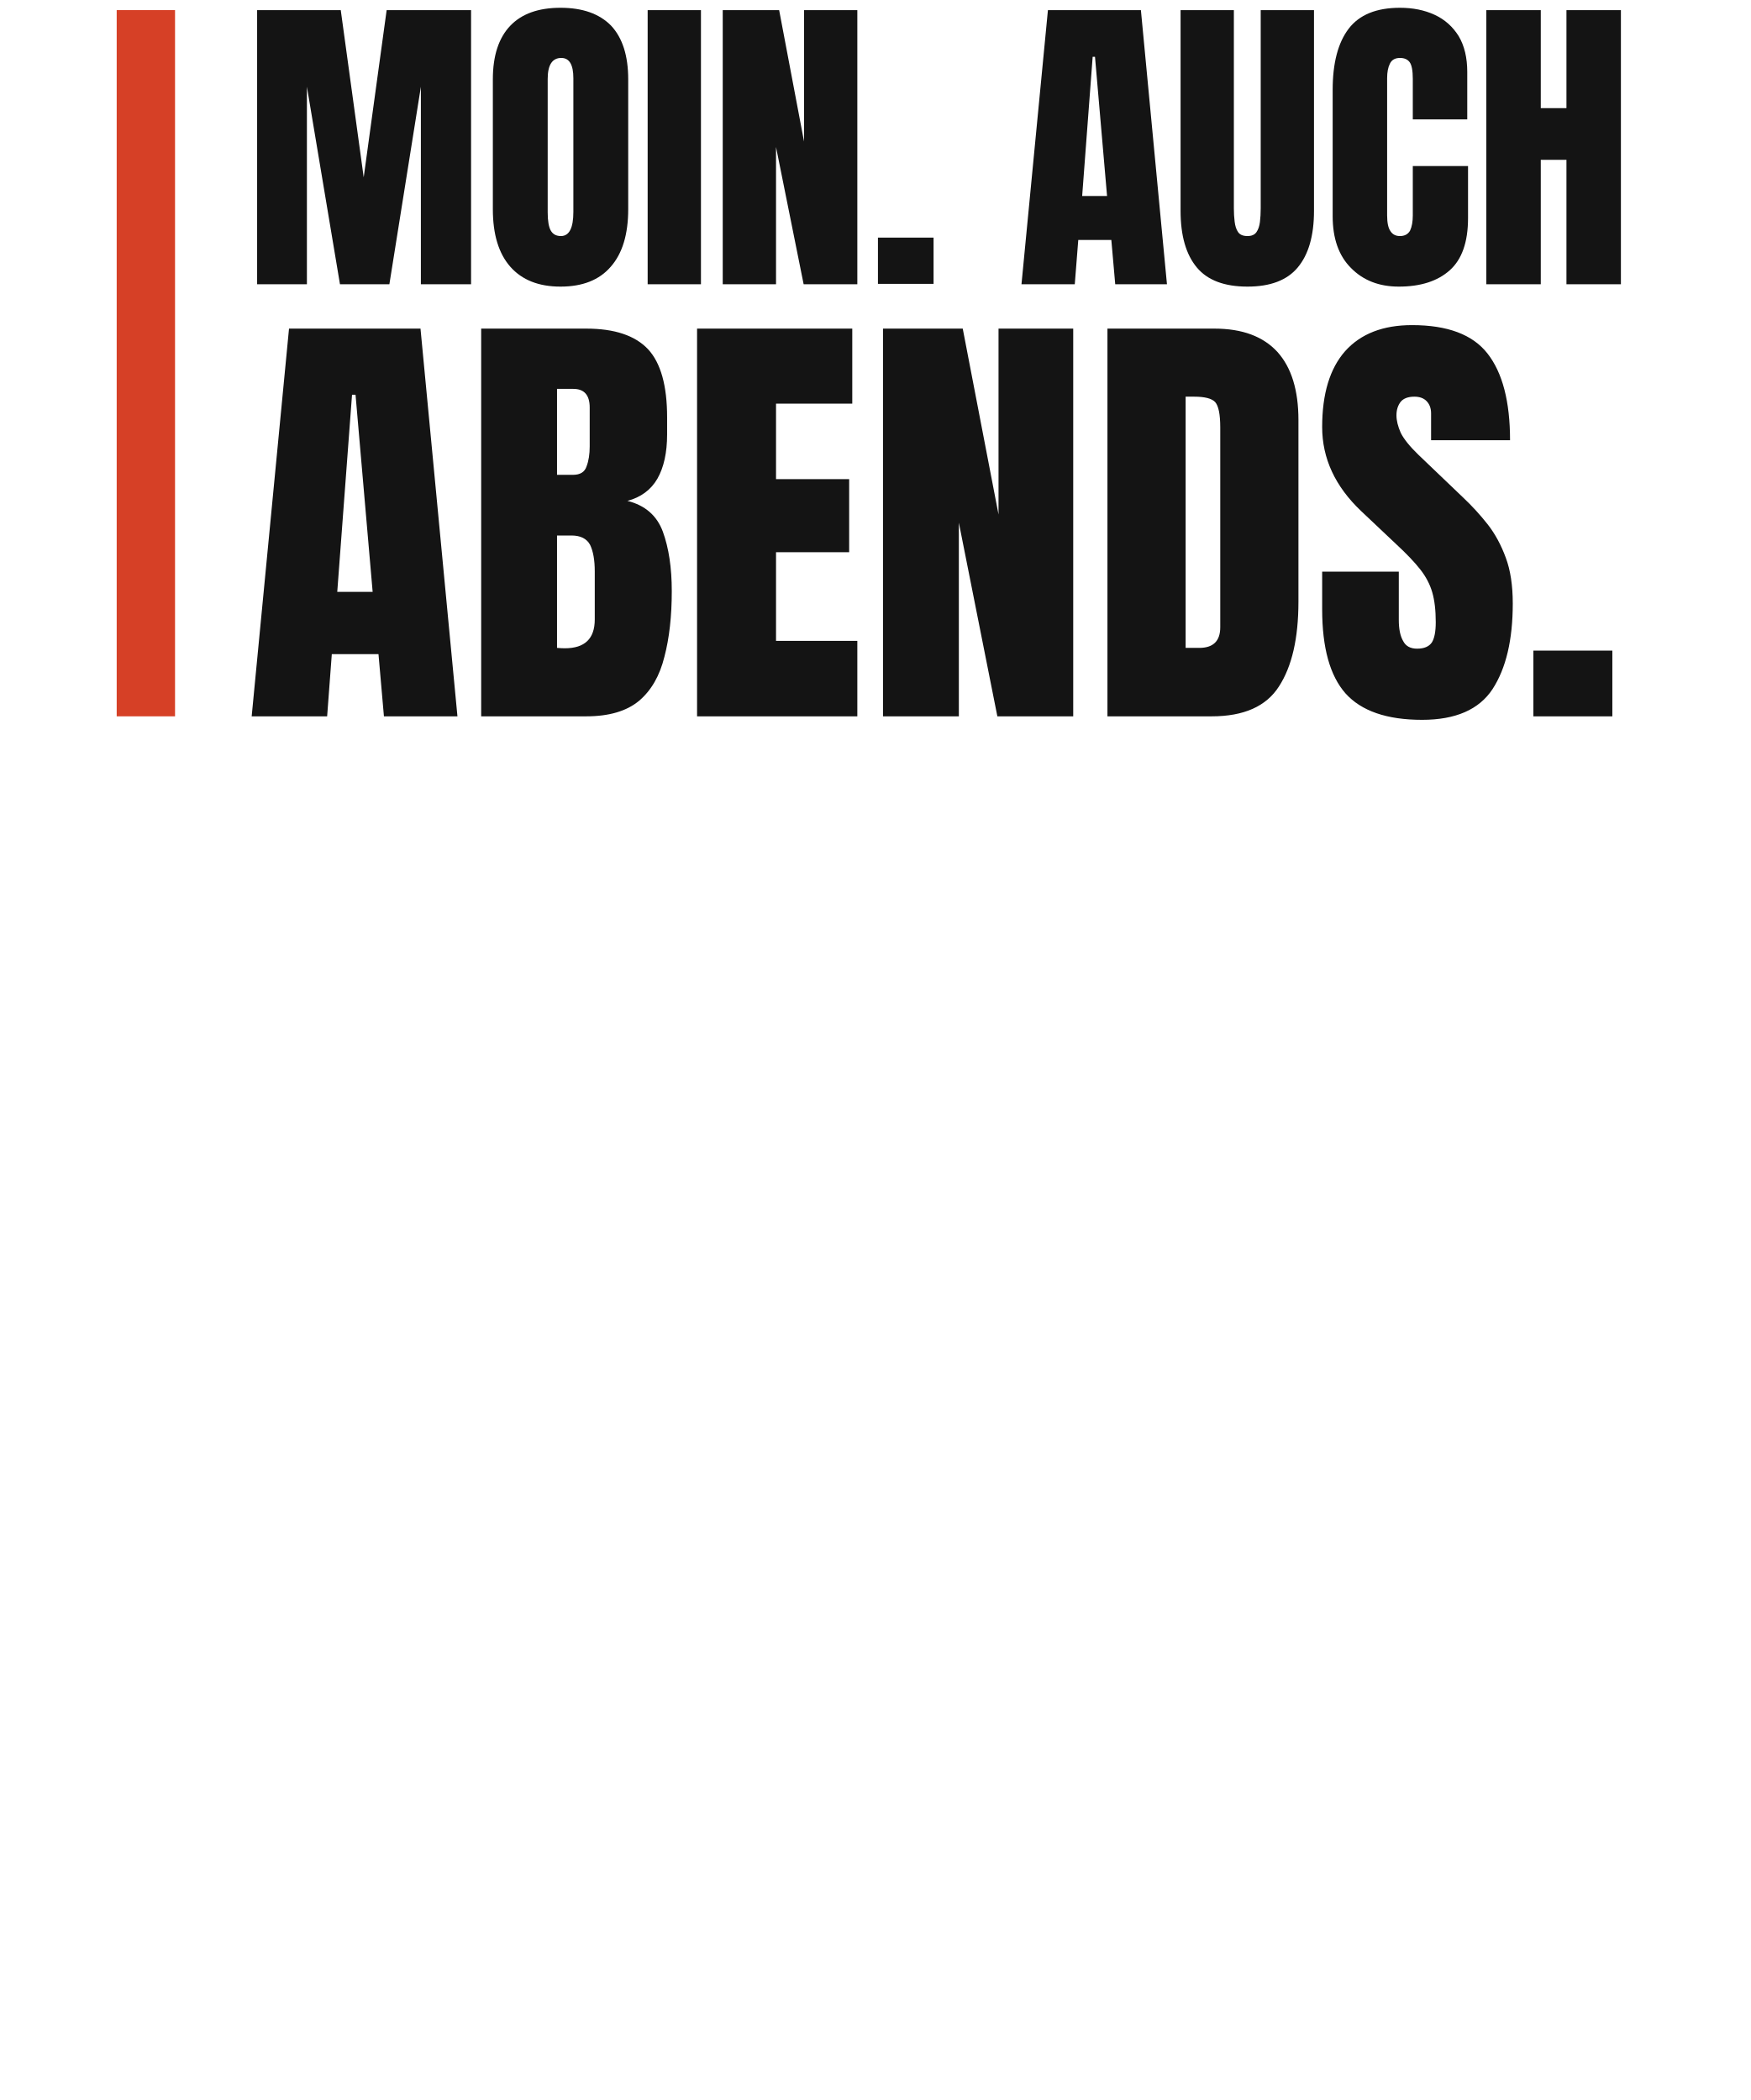
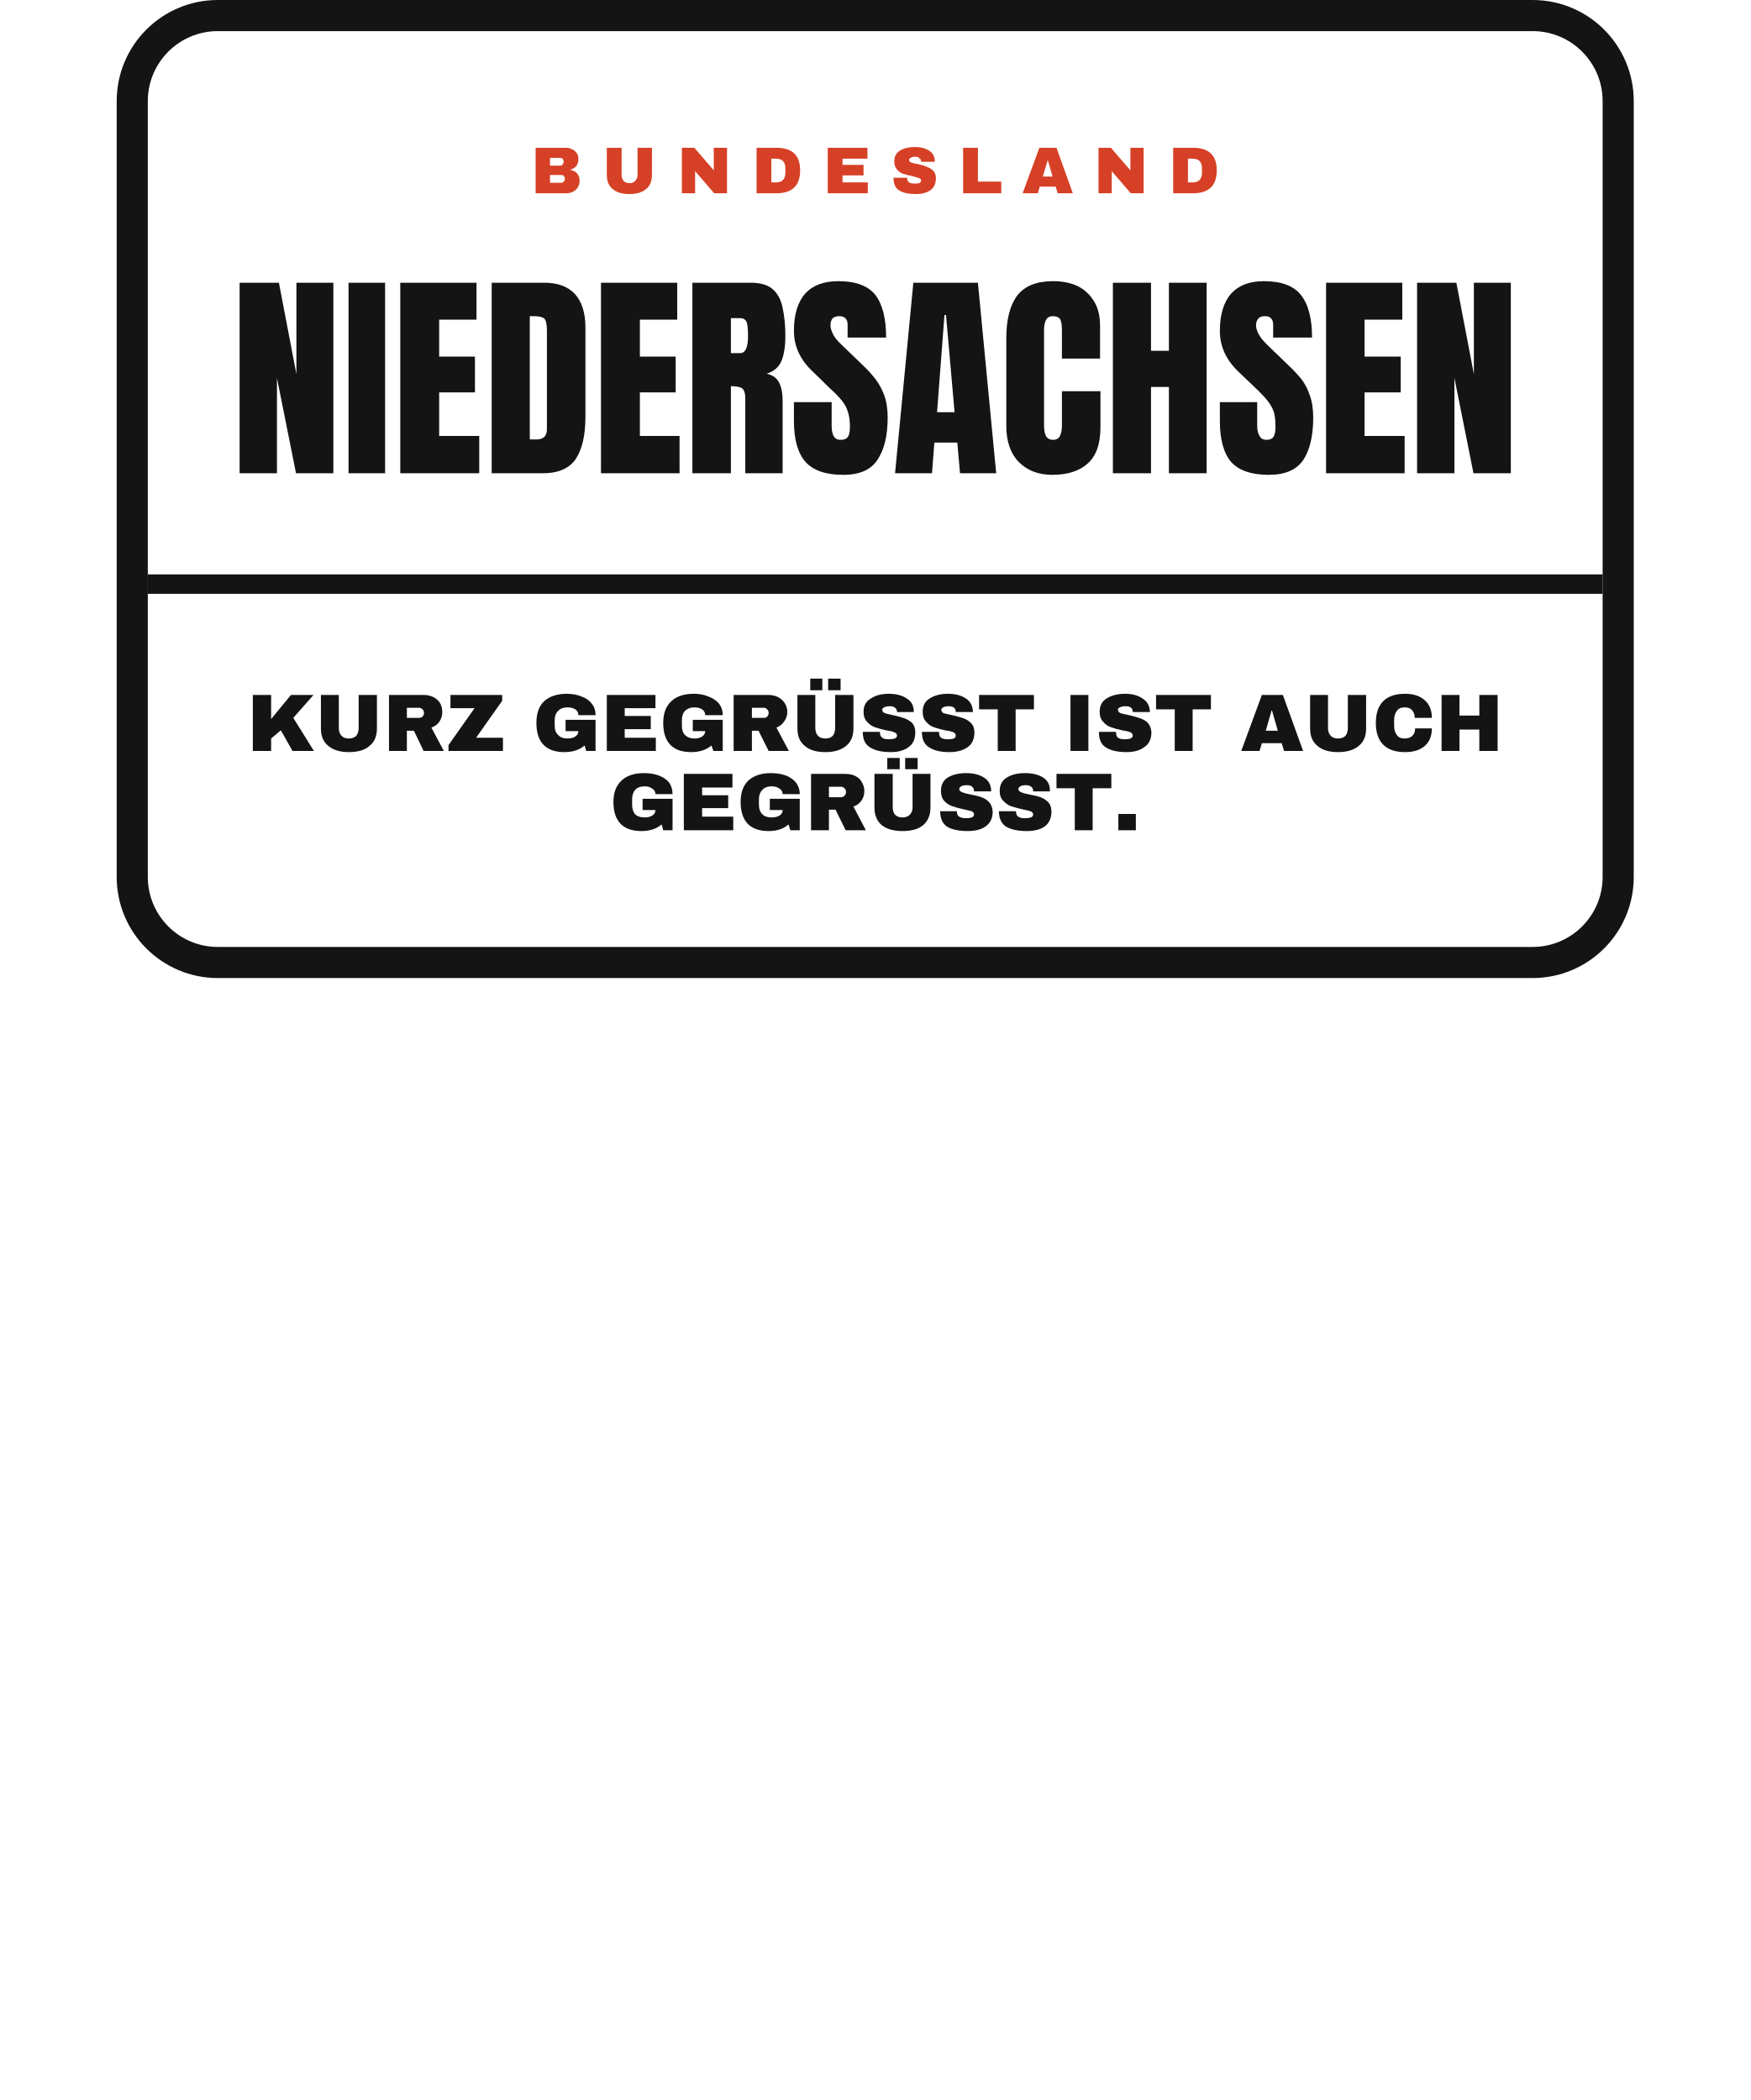
<svg xmlns="http://www.w3.org/2000/svg" width="4500" height="5400" viewBox="0 0 4500 5400">
  <g transform="translate(300,0) scale(1)">
-     <g transform="translate(0,26)">
-       <rect x="0" y="0" width="150" height="1816" fill="#D64026" />
-       <path d="M361 705V0H576L635 430L694 0H911V705H782V197L701 705H574L489 197V705ZM1141 711Q1057 711 1012 660Q967 609 967 512V178Q967 87 1012 40Q1056 -6 1141 -6Q1226 -6 1271 40Q1315 87 1315 178V512Q1315 609 1270 660Q1226 711 1141 711ZM1142 581Q1174 581 1174 519V175Q1174 123 1143 123Q1108 123 1108 177V520Q1108 553 1116 567Q1124 581 1142 581ZM1365 705V0H1502V705ZM1558 705V0H1703L1767 338V0H1904V705H1766L1695 352V705ZM1957 704V585H2100V704ZM2326 705 2394 0H2633L2700 705H2567L2557 591H2472L2463 705ZM2482 478H2546L2515 120H2509ZM2907 711Q2818 711 2777 662Q2735 612 2735 516V0H2872V510Q2872 528 2874 544Q2876 561 2883 571Q2890 581 2907 581Q2923 581 2930 571Q2937 561 2939 545Q2941 528 2941 510V0H3078V516Q3078 612 3036 662Q2995 711 2907 711ZM3296 711Q3220 711 3173 663Q3126 616 3126 530V205Q3126 102 3167 48Q3208 -6 3299 -6Q3349 -6 3388 12Q3427 30 3450 67Q3472 104 3472 159V281H3332V177Q3332 145 3324 134Q3316 123 3299 123Q3280 123 3273 138Q3266 152 3266 175V528Q3266 557 3275 569Q3283 581 3299 581Q3317 581 3325 567Q3332 552 3332 528V401H3474V535Q3474 627 3427 669Q3380 711 3296 711ZM3521 705V0H3661V252H3727V0H3867V705H3727V385H3661V705Z" fill="#141414" />
-       <path d="M347 1816 443 819H781L876 1816H687L673 1656H553L541 1816ZM567 1496H658L614 989H605ZM937 1816V819H1207Q1316 819 1366 872Q1415 925 1415 1047V1091Q1415 1161 1390 1205Q1365 1248 1313 1262Q1381 1279 1404 1341Q1427 1404 1427 1494Q1427 1591 1408 1663Q1390 1736 1343 1776Q1295 1816 1207 1816ZM1132 1195H1173Q1201 1195 1208 1173Q1216 1152 1216 1122V1022Q1216 974 1174 974H1132ZM1152 1641Q1229 1641 1229 1567V1443Q1229 1400 1217 1375Q1204 1351 1169 1351H1132V1640Q1144 1641 1152 1641ZM1492 1816V819H1891V1012H1695V1206H1883V1394H1695V1622H1904V1816ZM1970 1816V819H2175L2267 1297V819H2459V1816H2264L2165 1318V1816ZM2547 1816V819H2822Q2929 819 2984 879Q3038 939 3038 1054V1521Q3038 1662 2988 1739Q2939 1816 2815 1816ZM2748 1640H2783Q2837 1640 2837 1587V1073Q2837 1023 2824 1008Q2811 994 2770 994H2748ZM3356 1825Q3220 1825 3159 1757Q3099 1689 3099 1541V1444H3296V1568Q3296 1603 3307 1622Q3317 1642 3343 1642Q3370 1642 3381 1626Q3391 1610 3391 1574Q3391 1528 3382 1497Q3373 1466 3351 1438Q3329 1410 3289 1373L3199 1288Q3099 1193 3099 1072Q3099 944 3158 877Q3218 810 3330 810Q3467 810 3524 883Q3582 957 3582 1106H3379V1037Q3379 1017 3367 1005Q3356 994 3336 994Q3312 994 3301 1007Q3290 1021 3290 1042Q3290 1062 3301 1087Q3313 1111 3346 1143L3461 1253Q3496 1286 3525 1323Q3553 1359 3571 1408Q3589 1456 3589 1526Q3589 1666 3537 1746Q3485 1825 3356 1825ZM3642 1816V1647H3845V1816Z" fill="#141414" />
-     </g>
+     <path d="M260 0H3640A260 260 0 0 1 3900 260V2255A260 260 0 0 1 3640 2515H260A260 260 0 0 1 0 2255V260A260 260 0 0 1 260 0ZM260 80H3640A180 180 0 0 1 3820 260V2255A180 180 0 0 1 3640 2435H260A180 180 0 0 1 80 2255V260A180 180 0 0 1 260 80Z" fill="#141414" fill-rule="evenodd" />
+     <path d="M1187 409Q1187 430 1167 436V437Q1190 442 1190 466Q1190 475 1185 482Q1181 489 1173 493Q1165 497 1156 497H1077V380H1155Q1163 380 1171 384Q1178 387 1183 394Q1187 401 1187 409ZM1114 426H1140Q1144 426 1146 423Q1149 420 1149 416V415Q1149 411 1146 408Q1144 406 1140 406H1114ZM1114 470H1143Q1147 470 1149 467Q1152 464 1152 461V459Q1152 455 1149 452Q1147 450 1143 450H1114ZM1318 499Q1290 499 1275 486Q1260 474 1260 450V380H1298V449Q1298 459 1303 465Q1308 471 1318 471Q1328 471 1333 465Q1339 459 1339 449V380H1376V450Q1376 474 1361 486Q1346 499 1318 499ZM1536 497 1487 440V497H1453V380H1485L1535 438V380H1569V497ZM1757 438Q1757 497 1696 497H1645V380H1696Q1757 380 1757 438ZM1683 469H1695Q1719 469 1719 444V433Q1719 408 1695 408H1683ZM1828 380H1930V408H1866V424H1920V451H1866V469H1931V497H1828ZM2103 414V416H2068V415Q2068 410 2064 407Q2060 403 2053 403Q2045 403 2041 406Q2037 408 2037 411Q2037 416 2043 418Q2048 420 2060 422Q2074 425 2083 429Q2092 432 2099 439Q2106 446 2106 458Q2106 479 2092 489Q2078 499 2055 499Q2027 499 2012 490Q1997 481 1997 457H2032Q2032 466 2037 469Q2042 472 2051 472Q2058 472 2063 471Q2068 469 2068 464Q2068 460 2063 458Q2057 456 2046 453Q2031 450 2022 447Q2013 444 2006 436Q1999 428 1999 415Q1999 396 2014 387Q2029 378 2051 378Q2074 378 2088 387Q2103 396 2103 414ZM2176 380H2214V467H2274V497H2176ZM2419 497 2414 480H2373L2368 497H2329L2372 380H2416L2458 497ZM2381 454H2406L2394 413H2393ZM2607 497 2558 440V497H2524V380H2556L2606 438V380H2640V497ZM2828 438Q2828 497 2767 497H2716V380H2767Q2828 380 2828 438ZM2754 469H2766Q2790 469 2790 444V433Q2790 408 2766 408H2754Z" fill="#D64026" />
+     <path d="M316 1217V727H417L462 962V727H557V1217H461L412 972V1217ZM596 1217V727H690V1217ZM729 1217V727H925V822H829V917H921V1009H829V1121H932V1217ZM964 1217V727H1099Q1151 727 1178 756Q1205 786 1205 842V1072Q1205 1141 1181 1179Q1156 1217 1095 1217ZM1062 1130H1079Q1106 1130 1106 1104V851Q1106 827 1100 820Q1093 813 1073 813H1062ZM1245 1217V727H1441V822H1345V917H1437V1009H1345V1121H1447V1217ZM1480 1217V727H1630Q1668 727 1687 744Q1706 761 1712 792Q1719 823 1719 864Q1719 904 1709 928Q1699 952 1671 961Q1694 966 1703 984Q1712 1002 1712 1031V1217H1616V1025Q1616 1004 1607 998Q1598 993 1579 993V1217ZM1579 908H1603Q1623 908 1623 864Q1623 836 1619 827Q1614 818 1602 818H1579ZM1868 1221Q1801 1221 1771 1188Q1741 1154 1741 1082V1034H1838V1095Q1838 1112 1843 1121Q1848 1131 1861 1131Q1875 1131 1880 1123Q1885 1115 1885 1098Q1885 1075 1880 1060Q1876 1045 1865 1031Q1854 1017 1834 999L1791 957Q1741 911 1741 851Q1741 788 1770 755Q1799 723 1855 723Q1922 723 1950 758Q1978 794 1978 868H1879V834Q1879 824 1873 818Q1867 813 1858 813Q1846 813 1840 819Q1835 826 1835 836Q1835 846 1841 858Q1846 870 1863 886L1919 940Q1936 956 1950 974Q1964 992 1973 1016Q1982 1040 1982 1074Q1982 1143 1956 1182Q1931 1221 1868 1221ZM2001 1217 2048 727H2214L2261 1217H2168L2161 1138H2102L2096 1217ZM2109 1060H2154L2132 810H2128ZM2405 1221Q2352 1221 2319 1188Q2287 1155 2287 1095V869Q2287 798 2315 760Q2344 723 2407 723Q2442 723 2469 735Q2496 748 2512 774Q2528 799 2528 838V922H2430V850Q2430 828 2425 820Q2419 813 2407 813Q2394 813 2389 823Q2384 832 2384 849V1094Q2384 1114 2390 1123Q2396 1131 2407 1131Q2420 1131 2425 1121Q2430 1110 2430 1094V1006H2529V1099Q2529 1163 2496 1192Q2464 1221 2405 1221ZM2561 1217V727H2659V902H2705V727H2802V1217H2705V995H2659V1217ZM2962 1221Q2895 1221 2865 1188Q2836 1154 2836 1082V1034H2932V1095Q2932 1112 2938 1121Q2943 1131 2956 1131Q2969 1131 2974 1123Q2979 1115 2979 1098Q2979 1075 2975 1060Q2970 1045 2959 1031Q2948 1017 2929 999L2885 957Q2836 911 2836 851Q2836 788 2865 755Q2894 723 2949 723Q3016 723 3044 758Q3073 794 3073 868H2973V834Q2973 824 2967 818Q2962 813 2952 813Q2940 813 2935 819Q2929 826 2929 836Q2929 846 2935 858Q2941 870 2957 886L3013 940Q3030 956 3045 974Q3059 992 3067 1016Q3076 1040 3076 1074Q3076 1143 3051 1182Q3025 1221 2962 1221ZM3109 1217V727H3305V822H3208V917H3301V1009H3208V1121H3311V1217ZM3343 1217V727H3444L3489 962V727H3584V1217H3488L3439 972V1217Z" fill="#141414" />
+     <rect x="80" y="1477" width="3740" height="50" fill="#141414" />
+     <path d="M448 1787H506L454 1846L507 1931H452L422 1878L397 1899V1931H350V1787H397V1849ZM597 1934Q563 1934 544 1918Q525 1903 525 1873V1787H571V1872Q571 1885 578 1892Q584 1899 597 1899Q609 1899 616 1892Q622 1884 622 1872V1787H669V1873Q669 1903 650 1918Q632 1934 597 1934ZM809 1871 841 1931H789L764 1879H746V1931H700V1787H788Q804 1787 815 1793Q826 1799 832 1809Q837 1819 837 1831Q837 1844 830 1855Q823 1866 809 1871ZM777 1820H746V1846H777Q782 1846 786 1843Q790 1839 790 1833Q790 1827 786 1824Q782 1820 777 1820ZM924 1897H993V1931H853V1916L920 1821H858V1787H991V1802ZM1231 1839H1187Q1187 1830 1179 1824Q1171 1819 1159 1819Q1143 1819 1135 1828Q1126 1836 1126 1852V1866Q1126 1882 1135 1890Q1143 1899 1159 1899Q1171 1899 1179 1894Q1187 1888 1187 1880H1154V1851H1231V1931H1207L1203 1917Q1183 1934 1151 1934Q1115 1934 1097 1915Q1079 1896 1079 1859Q1079 1822 1099 1803Q1120 1784 1158 1784Q1178 1784 1195 1791Q1212 1797 1221 1809Q1231 1821 1231 1839ZM1260 1787H1385V1821H1306V1841H1373V1875H1306V1897H1386V1931H1260ZM1558 1839H1513Q1513 1830 1505 1824Q1497 1819 1486 1819Q1470 1819 1461 1828Q1453 1836 1453 1852V1866Q1453 1882 1461 1890Q1470 1899 1486 1899Q1497 1899 1505 1894Q1513 1888 1513 1880H1481V1851H1558V1931H1534L1529 1917Q1509 1934 1477 1934Q1441 1934 1423 1915Q1405 1896 1405 1859Q1405 1822 1426 1803Q1446 1784 1484 1784Q1505 1784 1521 1791Q1538 1797 1548 1809Q1558 1821 1558 1839ZM1696 1871 1728 1931H1676L1650 1879H1633V1931H1586V1787H1675Q1690 1787 1701 1793Q1712 1799 1718 1809Q1724 1819 1724 1831Q1724 1844 1716 1855Q1709 1866 1696 1871ZM1663 1820H1633V1846H1663Q1669 1846 1672 1843Q1676 1839 1676 1833Q1676 1827 1672 1824Q1669 1820 1663 1820ZM1783 1775V1745H1814V1775ZM1829 1775V1745H1861V1775ZM1822 1934Q1787 1934 1769 1918Q1750 1903 1750 1873V1787H1796V1872Q1796 1885 1803 1892Q1809 1899 1822 1899Q1834 1899 1841 1892Q1847 1884 1847 1872V1787H1894V1873Q1894 1903 1875 1918Q1856 1934 1822 1934ZM2049 1829V1831H2006V1830Q2006 1824 2001 1820Q1997 1816 1987 1816Q1978 1816 1973 1819Q1968 1821 1968 1825Q1968 1831 1975 1834Q1981 1836 1996 1839Q2014 1843 2025 1847Q2036 1851 2045 1859Q2053 1868 2053 1883Q2053 1909 2036 1921Q2019 1934 1990 1934Q1956 1934 1937 1922Q1918 1911 1918 1882H1962Q1962 1893 1968 1897Q1973 1901 1985 1901Q1994 1901 2000 1899Q2006 1897 2006 1891Q2006 1886 1999 1883Q1993 1880 1978 1878Q1961 1874 1949 1870Q1938 1866 1929 1856Q1920 1847 1920 1830Q1920 1807 1939 1796Q1957 1784 1985 1784Q2013 1784 2031 1796Q2049 1807 2049 1829ZM2201 1829V1831H2157V1830Q2157 1824 2153 1820Q2148 1816 2139 1816Q2129 1816 2125 1819Q2120 1821 2120 1825Q2120 1831 2126 1834Q2133 1836 2148 1839Q2165 1843 2177 1847Q2188 1851 2196 1859Q2205 1868 2205 1883Q2205 1909 2188 1921Q2170 1934 2141 1934Q2107 1934 2089 1922Q2070 1911 2070 1882H2114Q2114 1893 2119 1897Q2125 1901 2137 1901Q2146 1901 2152 1899Q2157 1897 2157 1891Q2157 1886 2151 1883Q2145 1880 2130 1878Q2112 1874 2101 1870Q2089 1866 2081 1856Q2072 1847 2072 1830Q2072 1807 2090 1796Q2109 1784 2137 1784Q2165 1784 2183 1796Q2200 1807 2201 1829ZM2311 1824V1931H2265V1824H2217V1787H2358V1824ZM2452 1931V1787H2498V1931ZM2656 1829V1831H2612V1830Q2612 1824 2608 1820Q2603 1816 2594 1816Q2584 1816 2579 1819Q2574 1821 2574 1825Q2574 1831 2581 1834Q2588 1836 2603 1839Q2620 1843 2631 1847Q2643 1851 2651 1859Q2659 1868 2660 1883Q2660 1909 2642 1921Q2625 1934 2596 1934Q2562 1934 2543 1922Q2525 1911 2525 1882H2569Q2569 1893 2574 1897Q2580 1901 2592 1901Q2601 1901 2606 1899Q2612 1897 2612 1891Q2612 1886 2606 1883Q2599 1880 2585 1878Q2567 1874 2556 1870Q2544 1866 2536 1856Q2527 1847 2527 1830Q2527 1807 2545 1796Q2564 1784 2592 1784Q2620 1784 2637 1796Q2655 1807 2656 1829ZM2766 1824V1931H2720V1824H2672V1787H2813V1824ZM3001 1931 2995 1911H2944L2938 1931H2891L2944 1787H2998L3050 1931ZM2954 1879H2985L2970 1827H2969ZM3140 1934Q3105 1934 3087 1918Q3068 1903 3068 1873V1787H3114V1872Q3114 1885 3121 1892Q3127 1899 3140 1899Q3152 1899 3159 1892Q3165 1884 3165 1872V1787H3212V1873Q3212 1903 3193 1918Q3174 1934 3140 1934ZM3381 1846H3337Q3337 1834 3330 1826Q3324 1819 3311 1819Q3297 1819 3291 1828Q3284 1837 3284 1852V1866Q3284 1881 3291 1890Q3297 1899 3311 1899Q3324 1899 3331 1892Q3338 1885 3338 1873H3381Q3381 1902 3363 1918Q3345 1934 3312 1934Q3275 1934 3256 1915Q3237 1896 3237 1859Q3237 1822 3256 1803Q3275 1784 3312 1784Q3344 1784 3362 1800Q3381 1816 3381 1846ZM3503 1931V1876H3452V1931H3406V1787H3452V1840H3503V1787H3550V1931Z" fill="#141414" />
+     <path d="M1429 2042H1385Q1385 2033 1377 2028Q1369 2022 1358 2022Q1341 2022 1333 2031Q1325 2040 1325 2056V2069Q1325 2085 1333 2094Q1341 2102 1358 2102Q1369 2102 1377 2097Q1385 2092 1385 2083H1352V2054H1429V2135H1405L1401 2120Q1381 2137 1349 2137Q1313 2137 1295 2118Q1277 2099 1277 2062Q1277 2026 1298 2007Q1318 1988 1356 1988Q1377 1988 1393 1994Q1410 2000 1420 2012Q1429 2025 1429 2042ZM1458 1990H1583V2025H1505V2045H1572V2078H1505V2100H1585V2135H1458ZM1756 2042H1712Q1712 2033 1704 2028Q1696 2022 1684 2022Q1668 2022 1660 2031Q1651 2040 1651 2056V2069Q1651 2085 1660 2094Q1668 2102 1684 2102Q1696 2102 1704 2097Q1712 2092 1712 2083H1679V2054H1756V2135H1732L1727 2120Q1708 2137 1676 2137Q1640 2137 1622 2118Q1604 2099 1604 2062Q1604 2026 1624 2007Q1645 1988 1682 1988Q1703 1988 1720 1994Q1736 2000 1746 2012Q1756 2025 1756 2042ZM1894 2074 1926 2135H1874L1848 2082H1831V2135H1785V1990H1873Q1889 1990 1900 1996Q1911 2002 1916 2012Q1922 2022 1922 2034Q1922 2048 1915 2058Q1908 2069 1894 2074ZM1862 2023H1831V2050H1862Q1867 2050 1871 2046Q1875 2042 1875 2036Q1875 2031 1871 2027Q1867 2023 1862 2023ZM1981 1978V1949H2013V1978ZM2027 1978V1949H2059V1978ZM2020 2137Q1986 2137 1967 2122Q1948 2106 1948 2076V1990H1995V2076Q1995 2088 2001 2095Q2008 2102 2020 2102Q2032 2102 2039 2095Q2046 2088 2046 2076V1990H2092V2076Q2092 2106 2073 2122Q2055 2137 2020 2137ZM2248 2032V2035H2204V2034Q2204 2027 2199 2023Q2195 2019 2185 2019Q2176 2019 2171 2022Q2166 2025 2166 2029Q2166 2034 2173 2037Q2180 2040 2195 2043Q2212 2046 2223 2050Q2235 2054 2243 2063Q2251 2072 2252 2087Q2252 2112 2234 2125Q2217 2137 2188 2137Q2154 2137 2135 2126Q2117 2114 2117 2086H2160Q2160 2097 2166 2100Q2172 2104 2184 2104Q2193 2104 2198 2102Q2204 2100 2204 2094Q2204 2089 2198 2086Q2191 2084 2177 2081Q2159 2077 2148 2073Q2136 2069 2127 2059Q2119 2050 2119 2034Q2119 2010 2137 1999Q2156 1988 2184 1988Q2211 1988 2229 1999Q2247 2010 2248 2032ZM2399 2032V2035H2356V2034Q2356 2027 2351 2023Q2346 2019 2337 2019Q2328 2019 2323 2022Q2318 2025 2318 2029Q2318 2034 2325 2037Q2331 2040 2346 2043Q2364 2046 2375 2050Q2386 2054 2395 2063Q2403 2072 2403 2087Q2403 2112 2386 2125Q2369 2137 2340 2137Q2306 2137 2287 2126Q2268 2114 2268 2086H2312Q2312 2097 2318 2100Q2323 2104 2335 2104Q2344 2104 2350 2102Q2356 2100 2356 2094Q2356 2089 2349 2086Q2343 2084 2328 2081Q2311 2077 2299 2073Q2288 2069 2279 2059Q2270 2050 2270 2034Q2270 2010 2289 1999Q2307 1988 2335 1988Q2363 1988 2381 1999Q2399 2010 2399 2032ZM2509 2027V2135H2463V2027H2416V1990H2557V2027ZM2575 2135V2093H2620V2135Z" fill="#141414" />
  </g>
</svg>
